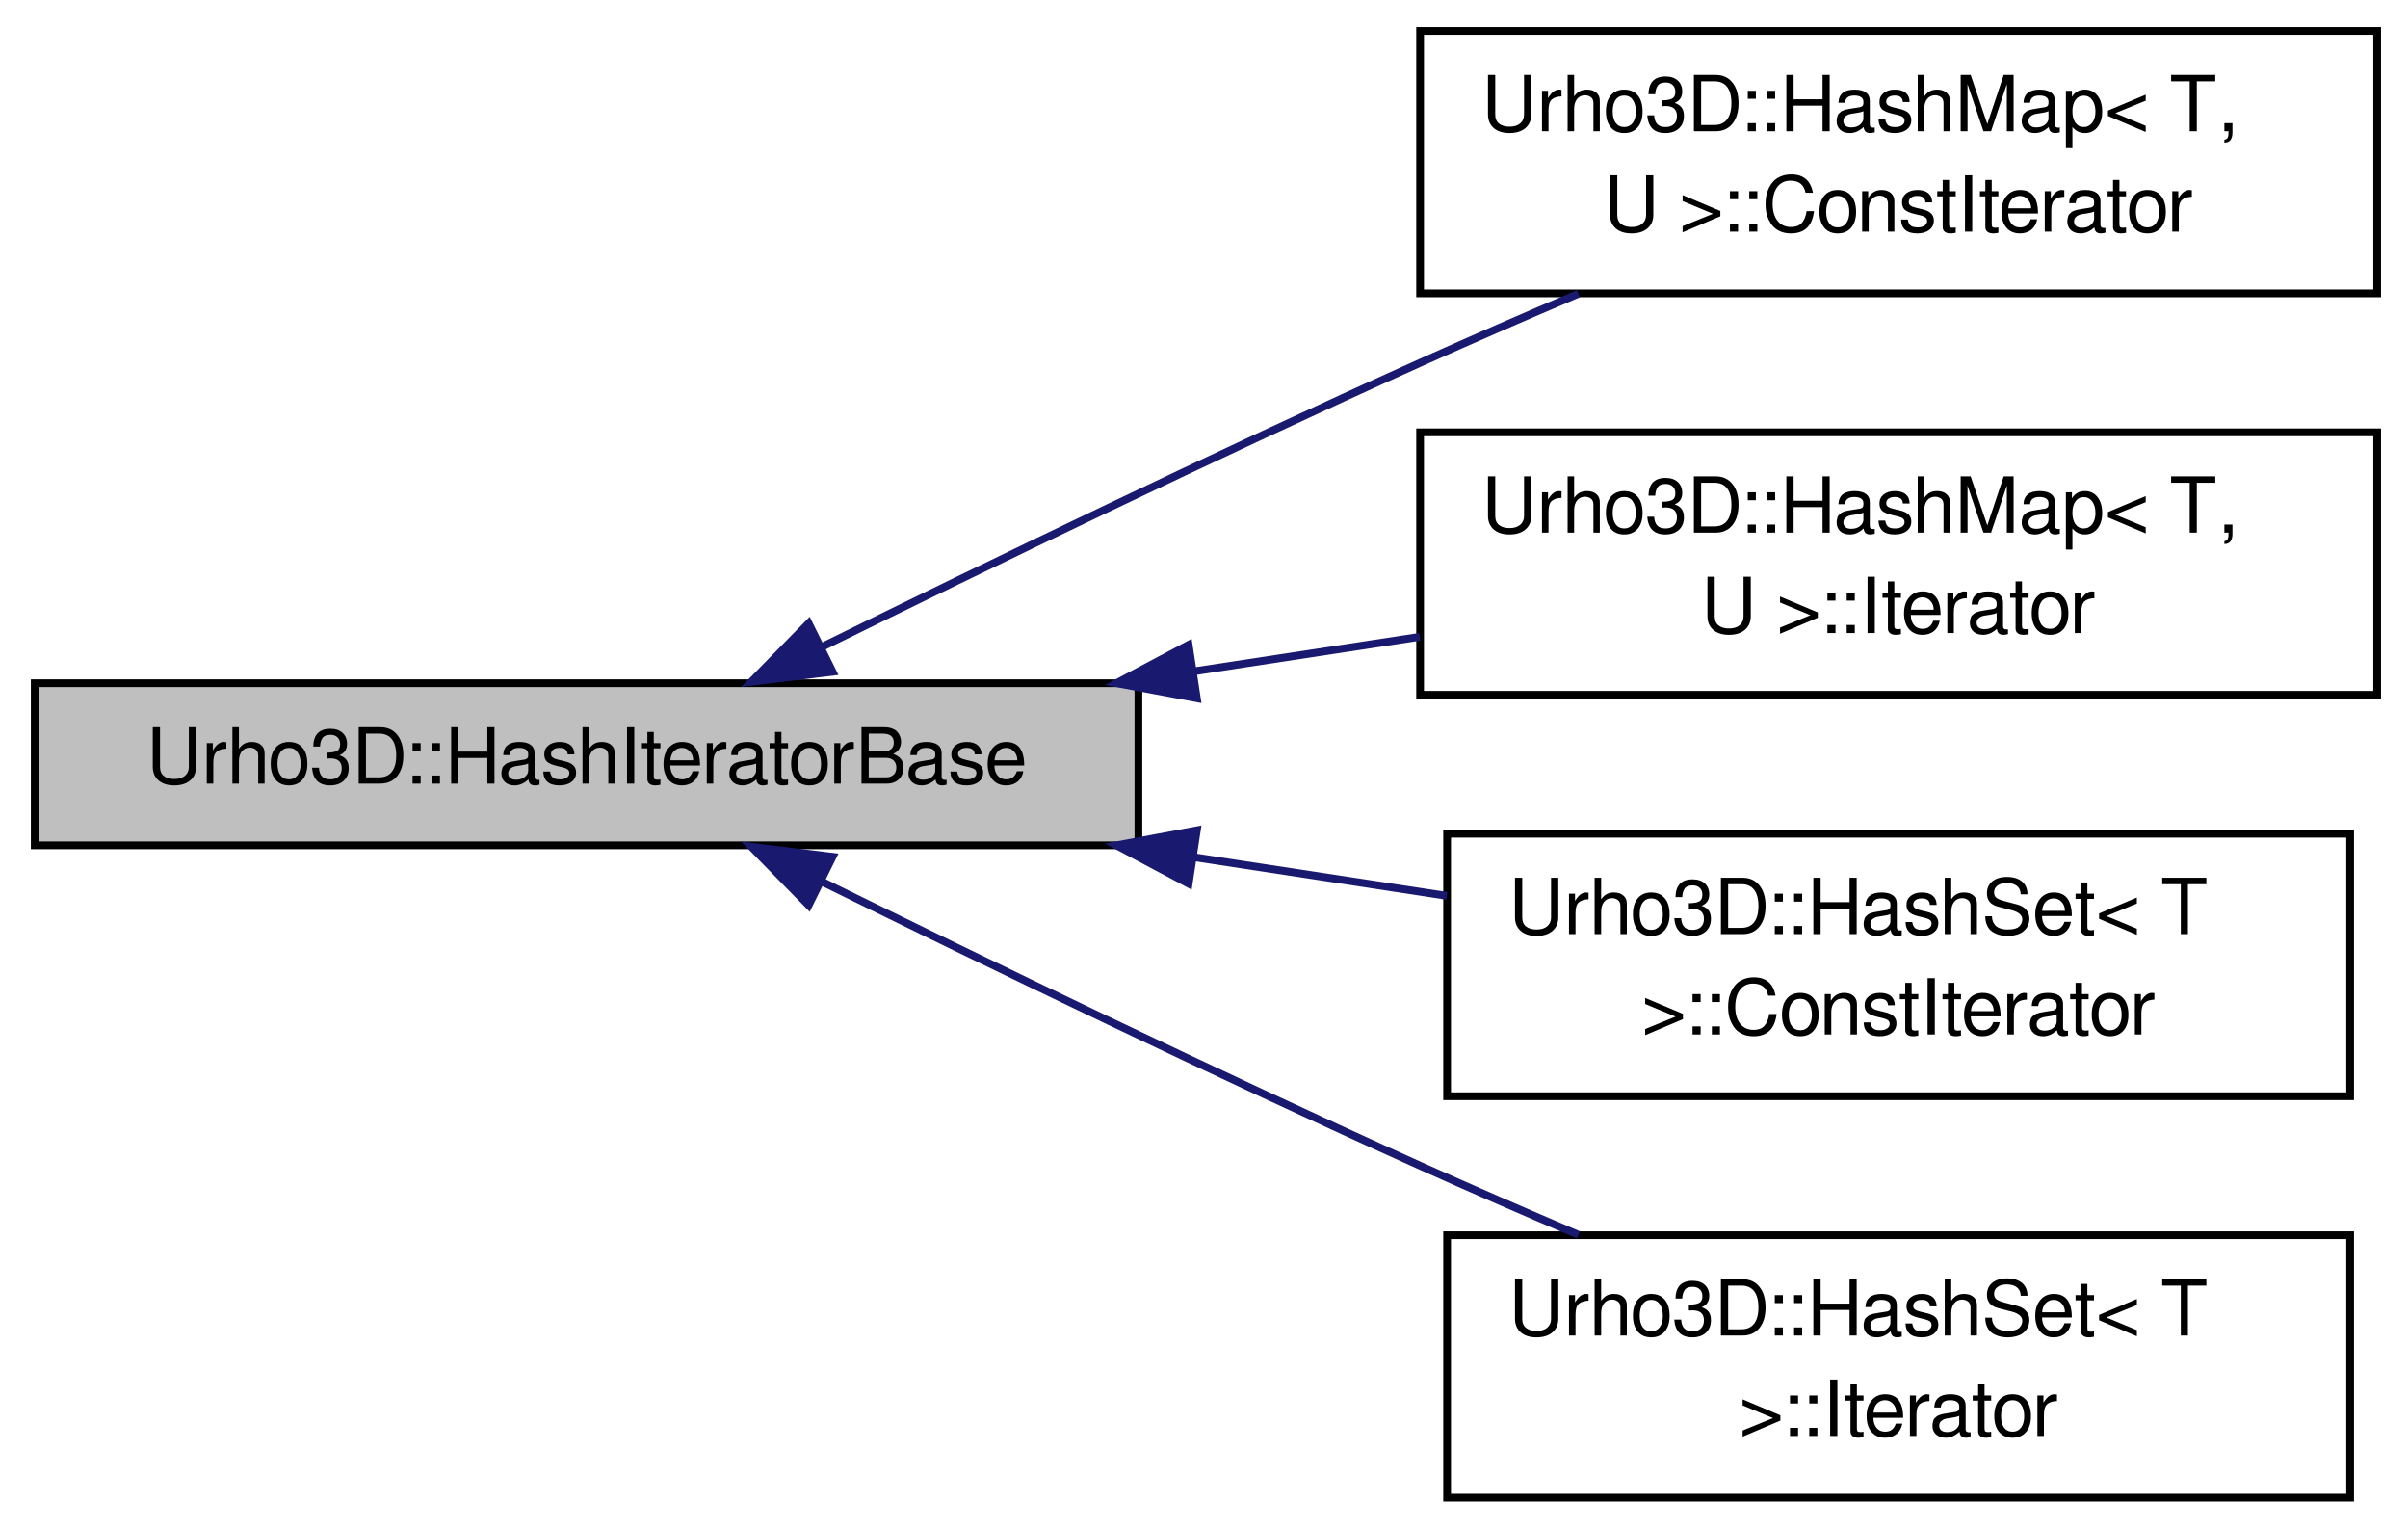
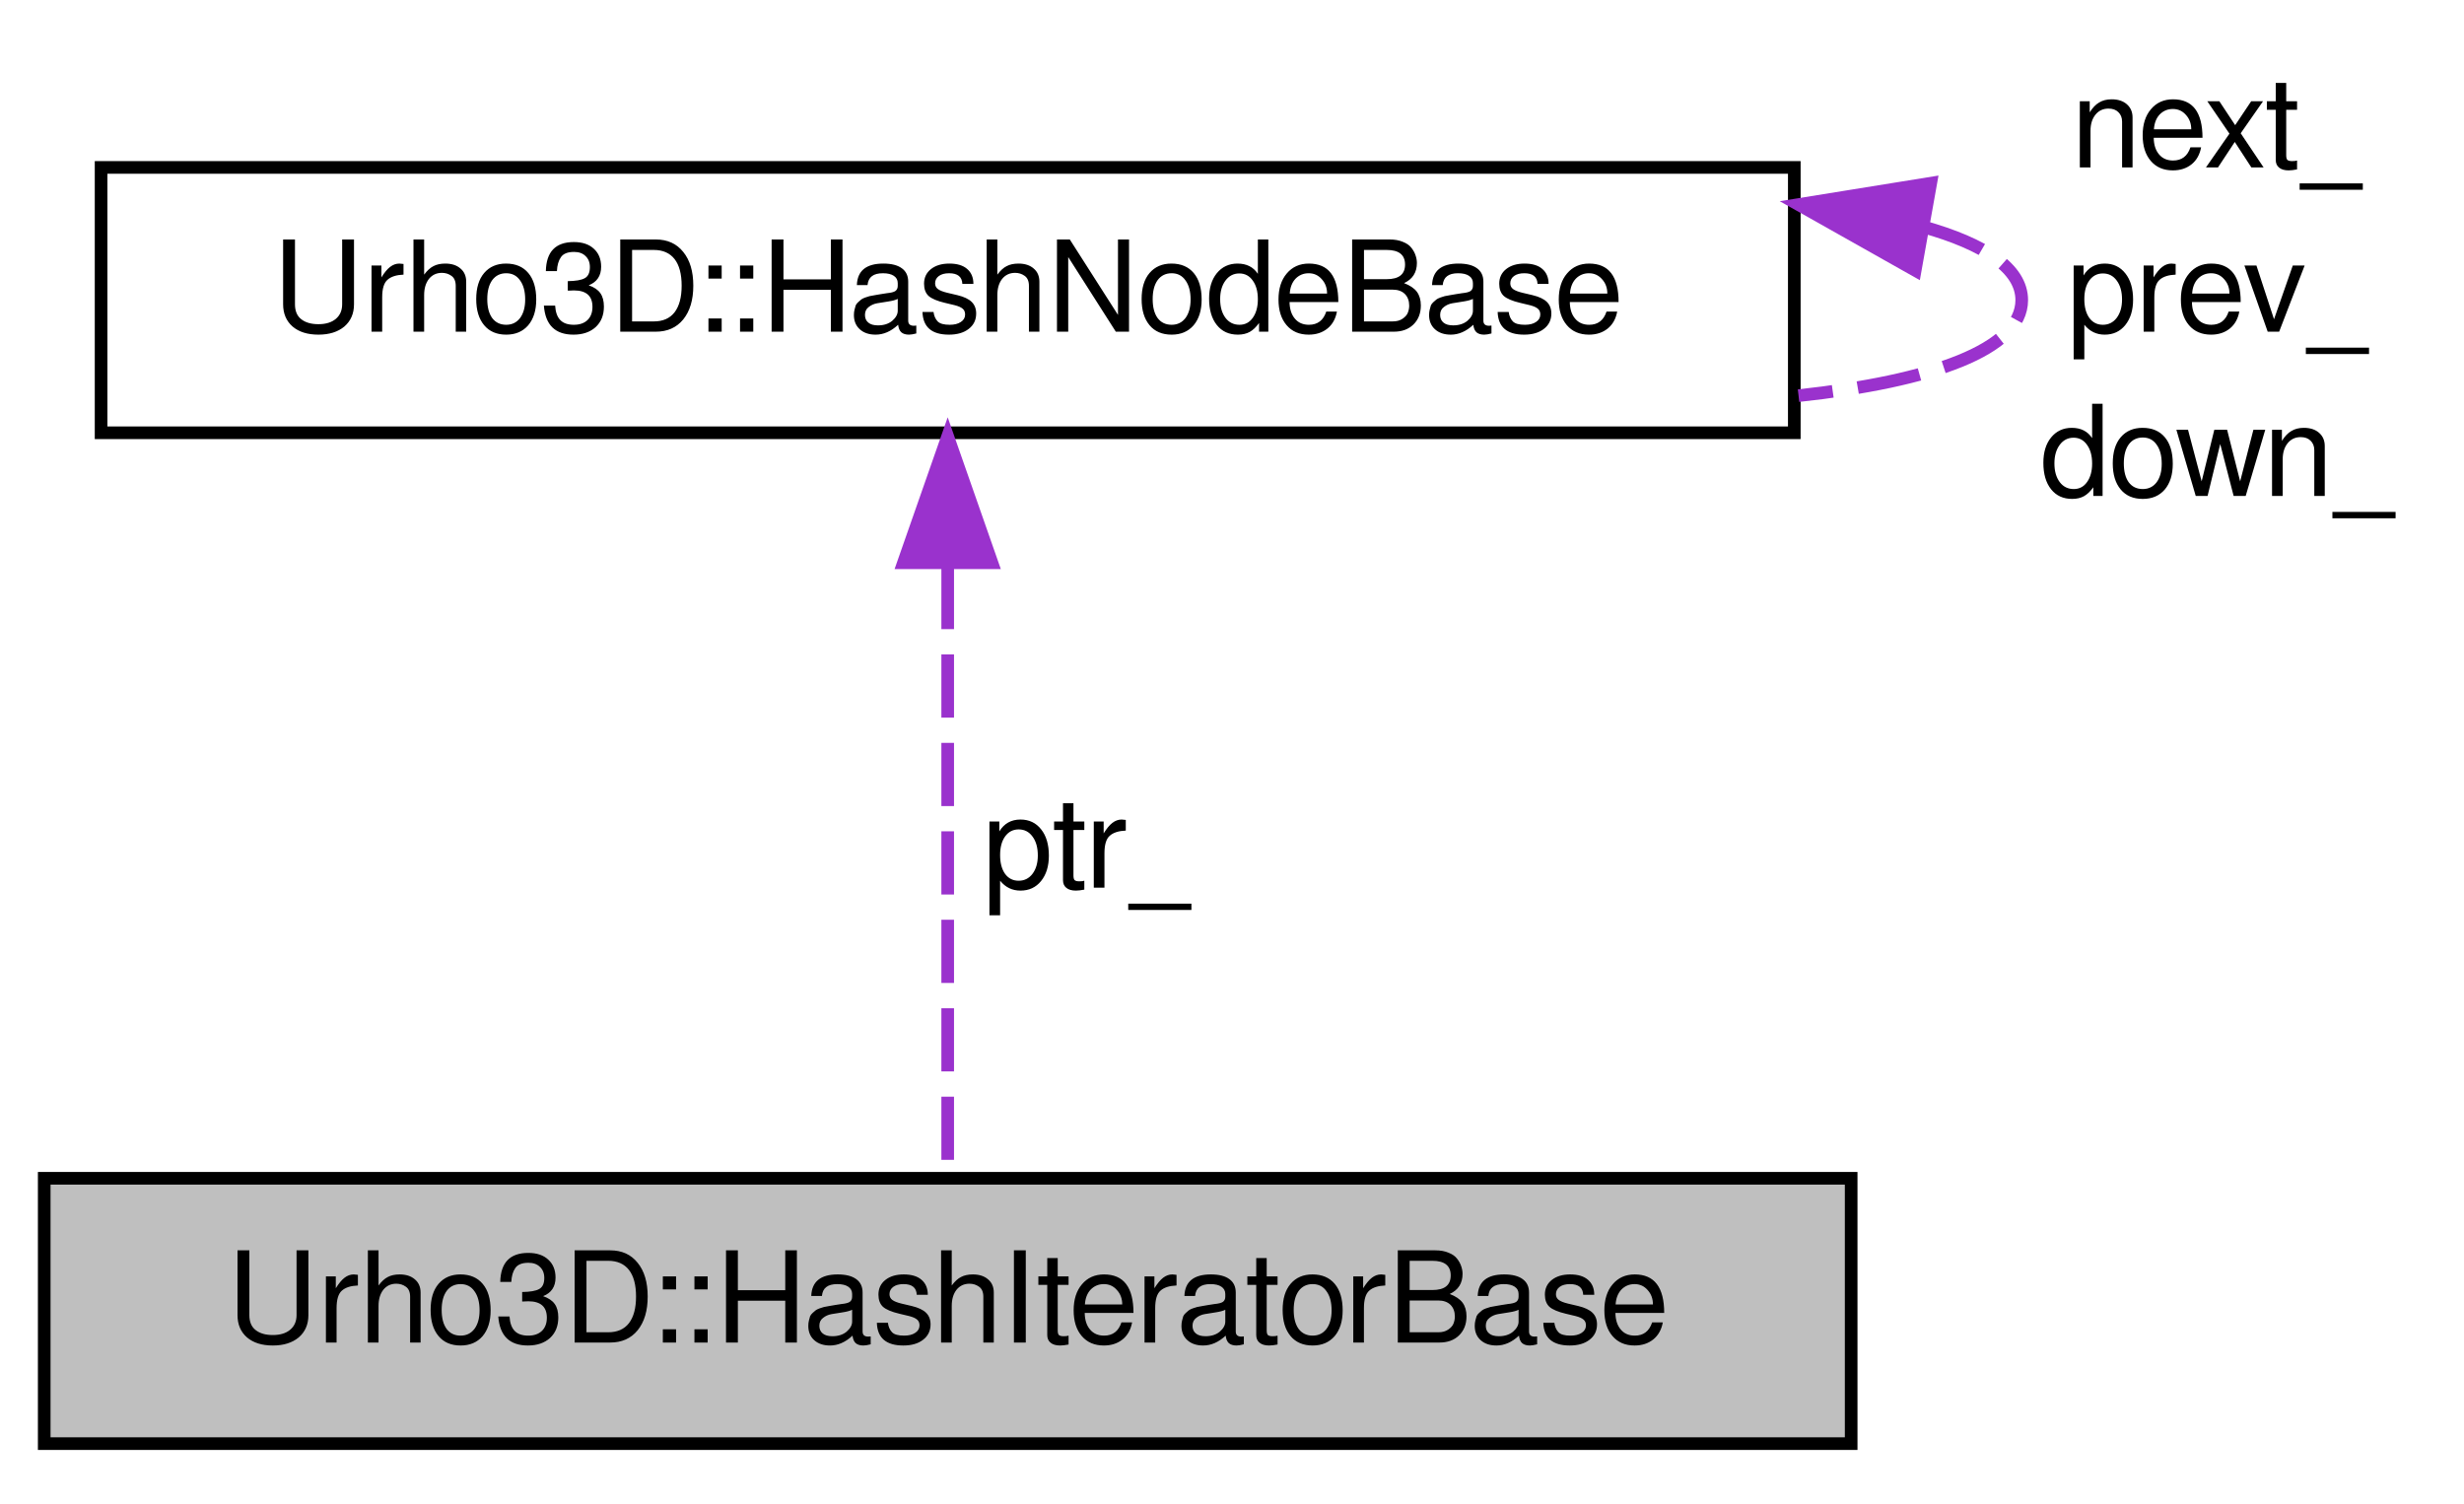
- <svg xmlns="http://www.w3.org/2000/svg" xmlns:xlink="http://www.w3.org/1999/xlink" width="312pt" height="198pt" viewBox="0.00 0.00 312.00 198.00">
-   <g id="graph1" class="graph" transform="scale(1 1) rotate(0) translate(4 194)">
+ <svg xmlns="http://www.w3.org/2000/svg" xmlns:xlink="http://www.w3.org/1999/xlink" width="195pt" height="119pt" viewBox="0.00 0.00 195.00 118.50">
+   <g id="graph1" class="graph" transform="scale(1 1) rotate(0) translate(4 114.5)">
    <g id="node1" class="node">
-       <polygon fill="#bfbfbf" stroke="black" points="0.5,-84.5 0.5,-105.5 143.5,-105.5 143.5,-84.5 0.5,-84.5" />
-       <text text-anchor="middle" x="72" y="-92.5" font-family="FreeSans" font-size="10.00">Urho3D::HashIteratorBase</text>
+       <polygon fill="#bfbfbf" stroke="black" points="-0.5,-0.5 -0.5,-21.5 142.5,-21.5 142.5,-0.5 -0.5,-0.5" />
+       <text text-anchor="middle" x="71" y="-8.5" font-family="FreeSans" font-size="10.00">Urho3D::HashIteratorBase</text>
    </g>
-     <g id="node3" class="node">
-       <a xlink:href="a00109.html" target="_top" xlink:title="Hash map node const iterator.">
-         <polygon fill="none" stroke="black" points="180,-156 180,-190 304,-190 304,-156 180,-156" />
-         <text text-anchor="start" x="188" y="-177" font-family="FreeSans" font-size="10.00">Urho3D::HashMap&lt; T,</text>
-         <text text-anchor="middle" x="242" y="-164" font-family="FreeSans" font-size="10.00"> U &gt;::ConstIterator</text>
+     <g id="node2" class="node">
+       <a xlink:href="a00179.html" target="_top" xlink:title="Hash set/map node base class.">
+         <polygon fill="none" stroke="black" points="4,-80.5 4,-101.5 138,-101.5 138,-80.5 4,-80.5" />
+         <text text-anchor="middle" x="71" y="-88.5" font-family="FreeSans" font-size="10.00">Urho3D::HashNodeBase</text>
      </a>
    </g>
    <g id="edge2" class="edge">
-       <path fill="none" stroke="midnightblue" d="M102.353,-110.132C123.889,-120.741 153.551,-135.096 180,-147 186.599,-149.97 193.638,-153.026 200.518,-155.953" />
-       <polygon fill="midnightblue" stroke="midnightblue" points="103.878,-106.982 93.362,-105.688 100.776,-113.257 103.878,-106.982" />
-     </g>
-     <g id="node5" class="node">
-       <a xlink:href="a00192.html" target="_top" xlink:title="Hash map node iterator.">
-         <polygon fill="none" stroke="black" points="180,-104 180,-138 304,-138 304,-104 180,-104" />
-         <text text-anchor="start" x="188" y="-125" font-family="FreeSans" font-size="10.00">Urho3D::HashMap&lt; T,</text>
-         <text text-anchor="middle" x="242" y="-112" font-family="FreeSans" font-size="10.00"> U &gt;::Iterator</text>
-       </a>
+       <path fill="none" stroke="#9a32cd" stroke-dasharray="5,2" d="M71,-69.958C71,-54.413 71,-33.897 71,-21.618" />
+       <polygon fill="#9a32cd" stroke="#9a32cd" points="67.5,-70.211 71,-80.211 74.5,-70.211 67.5,-70.211" />
+       <text text-anchor="middle" x="82" y="-44.5" font-family="FreeSans" font-size="10.00"> ptr_</text>
    </g>
    <g id="edge4" class="edge">
-       <path fill="none" stroke="midnightblue" d="M150.789,-107.05C160.572,-108.546 170.465,-110.059 179.947,-111.51" />
-       <polygon fill="midnightblue" stroke="midnightblue" points="151.07,-103.552 140.655,-105.5 150.011,-110.472 151.07,-103.552" />
-     </g>
-     <g id="node7" class="node">
-       <a xlink:href="a00110.html" target="_top" xlink:title="Hash set node const iterator.">
-         <polygon fill="none" stroke="black" points="183.5,-52 183.5,-86 300.5,-86 300.5,-52 183.5,-52" />
-         <text text-anchor="start" x="191.5" y="-73" font-family="FreeSans" font-size="10.00">Urho3D::HashSet&lt; T</text>
-         <text text-anchor="middle" x="242" y="-60" font-family="FreeSans" font-size="10.00"> &gt;::ConstIterator</text>
-       </a>
-     </g>
-     <g id="edge6" class="edge">
-       <path fill="none" stroke="midnightblue" d="M150.716,-82.961C161.738,-81.275 172.902,-79.568 183.46,-77.953" />
-       <polygon fill="midnightblue" stroke="midnightblue" points="150.011,-79.528 140.655,-84.5 151.07,-86.448 150.011,-79.528" />
-     </g>
-     <g id="node9" class="node">
-       <a xlink:href="a00193.html" target="_top" xlink:title="Hash set node iterator.">
-         <polygon fill="none" stroke="black" points="183.5,-0 183.5,-34 300.5,-34 300.5,-0 183.5,-0" />
-         <text text-anchor="start" x="191.5" y="-21" font-family="FreeSans" font-size="10.00">Urho3D::HashSet&lt; T</text>
-         <text text-anchor="middle" x="242" y="-8" font-family="FreeSans" font-size="10.00"> &gt;::Iterator</text>
-       </a>
-     </g>
-     <g id="edge8" class="edge">
-       <path fill="none" stroke="midnightblue" d="M102.353,-79.868C123.889,-69.259 153.551,-54.904 180,-43 186.599,-40.03 193.638,-36.974 200.518,-34.047" />
-       <polygon fill="midnightblue" stroke="midnightblue" points="100.776,-76.743 93.362,-84.312 103.878,-83.018 100.776,-76.743" />
+       <path fill="none" stroke="#9a32cd" stroke-dasharray="5,2" d="M148.188,-96.803C153.061,-95.439 156,-93.505 156,-91 156,-87.09 148.84,-84.57 138.337,-83.439" />
+       <polygon fill="#9a32cd" stroke="#9a32cd" points="147.567,-93.359 138.337,-98.561 148.796,-100.25 147.567,-93.359" />
+       <text text-anchor="middle" x="171.5" y="-101.5" font-family="FreeSans" font-size="10.00"> next_</text>
+       <text text-anchor="middle" x="171.5" y="-88.5" font-family="FreeSans" font-size="10.00">prev_</text>
+       <text text-anchor="middle" x="171.5" y="-75.5" font-family="FreeSans" font-size="10.00">down_</text>
    </g>
  </g>
</svg>
